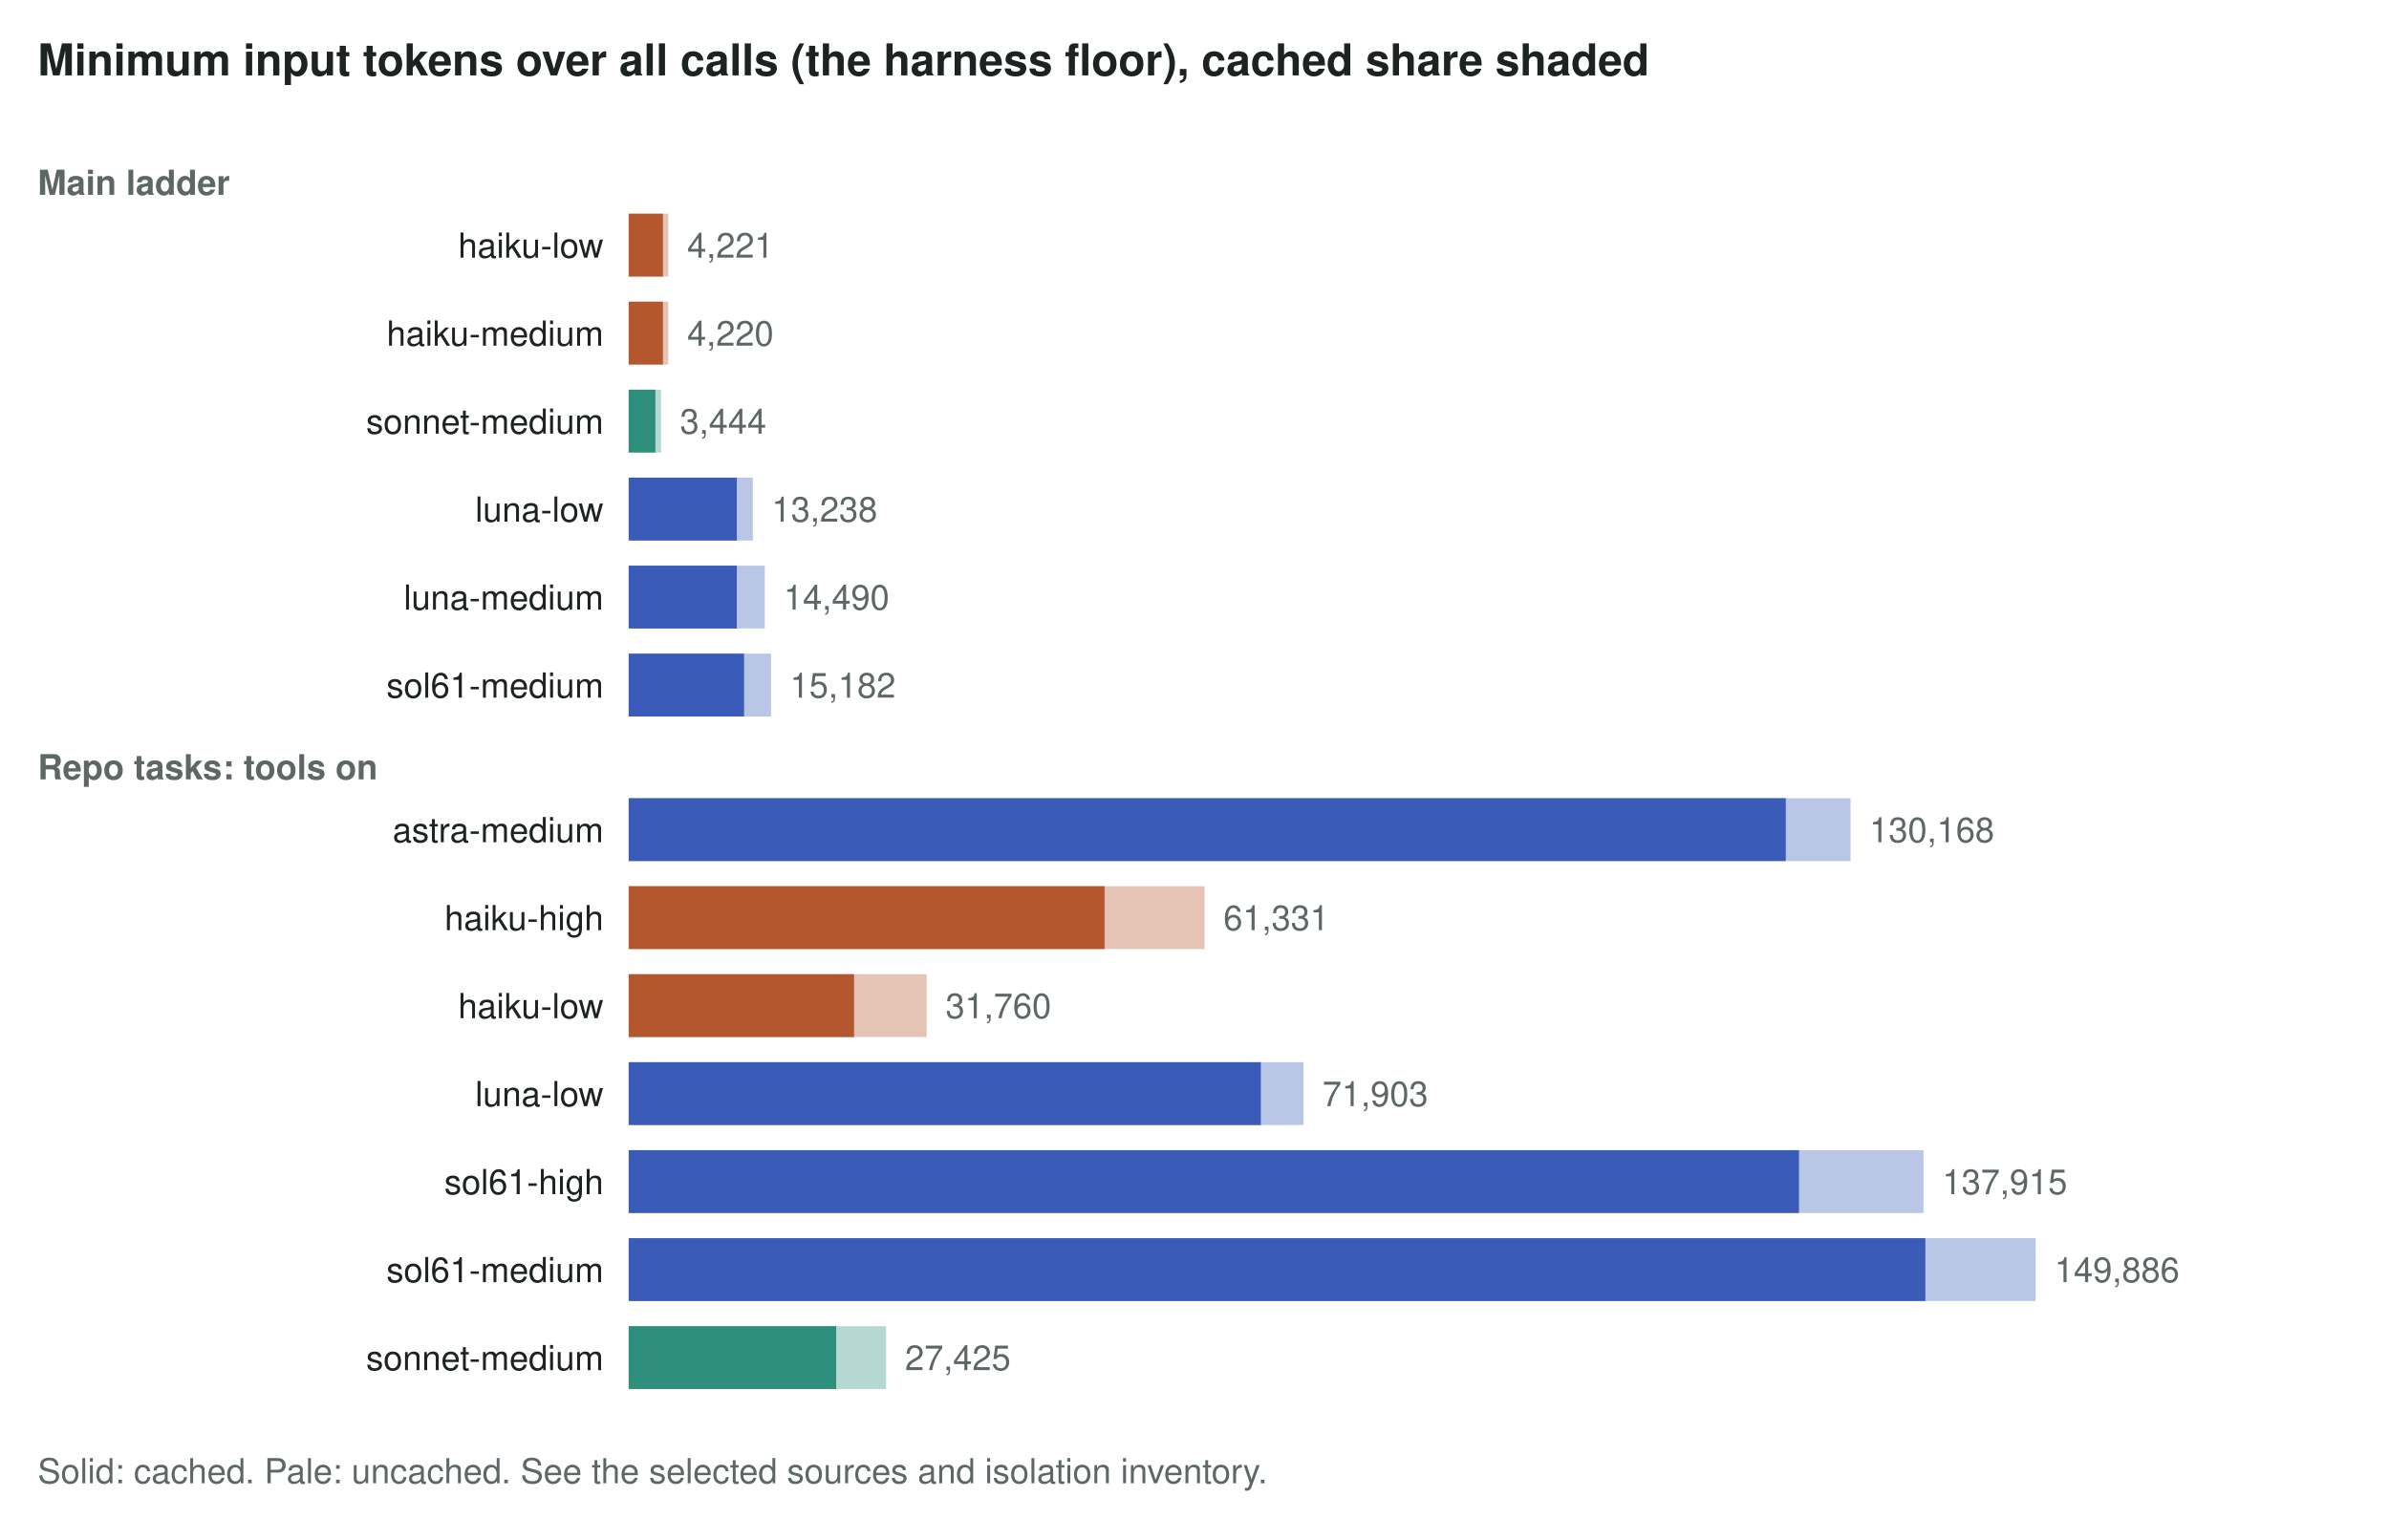
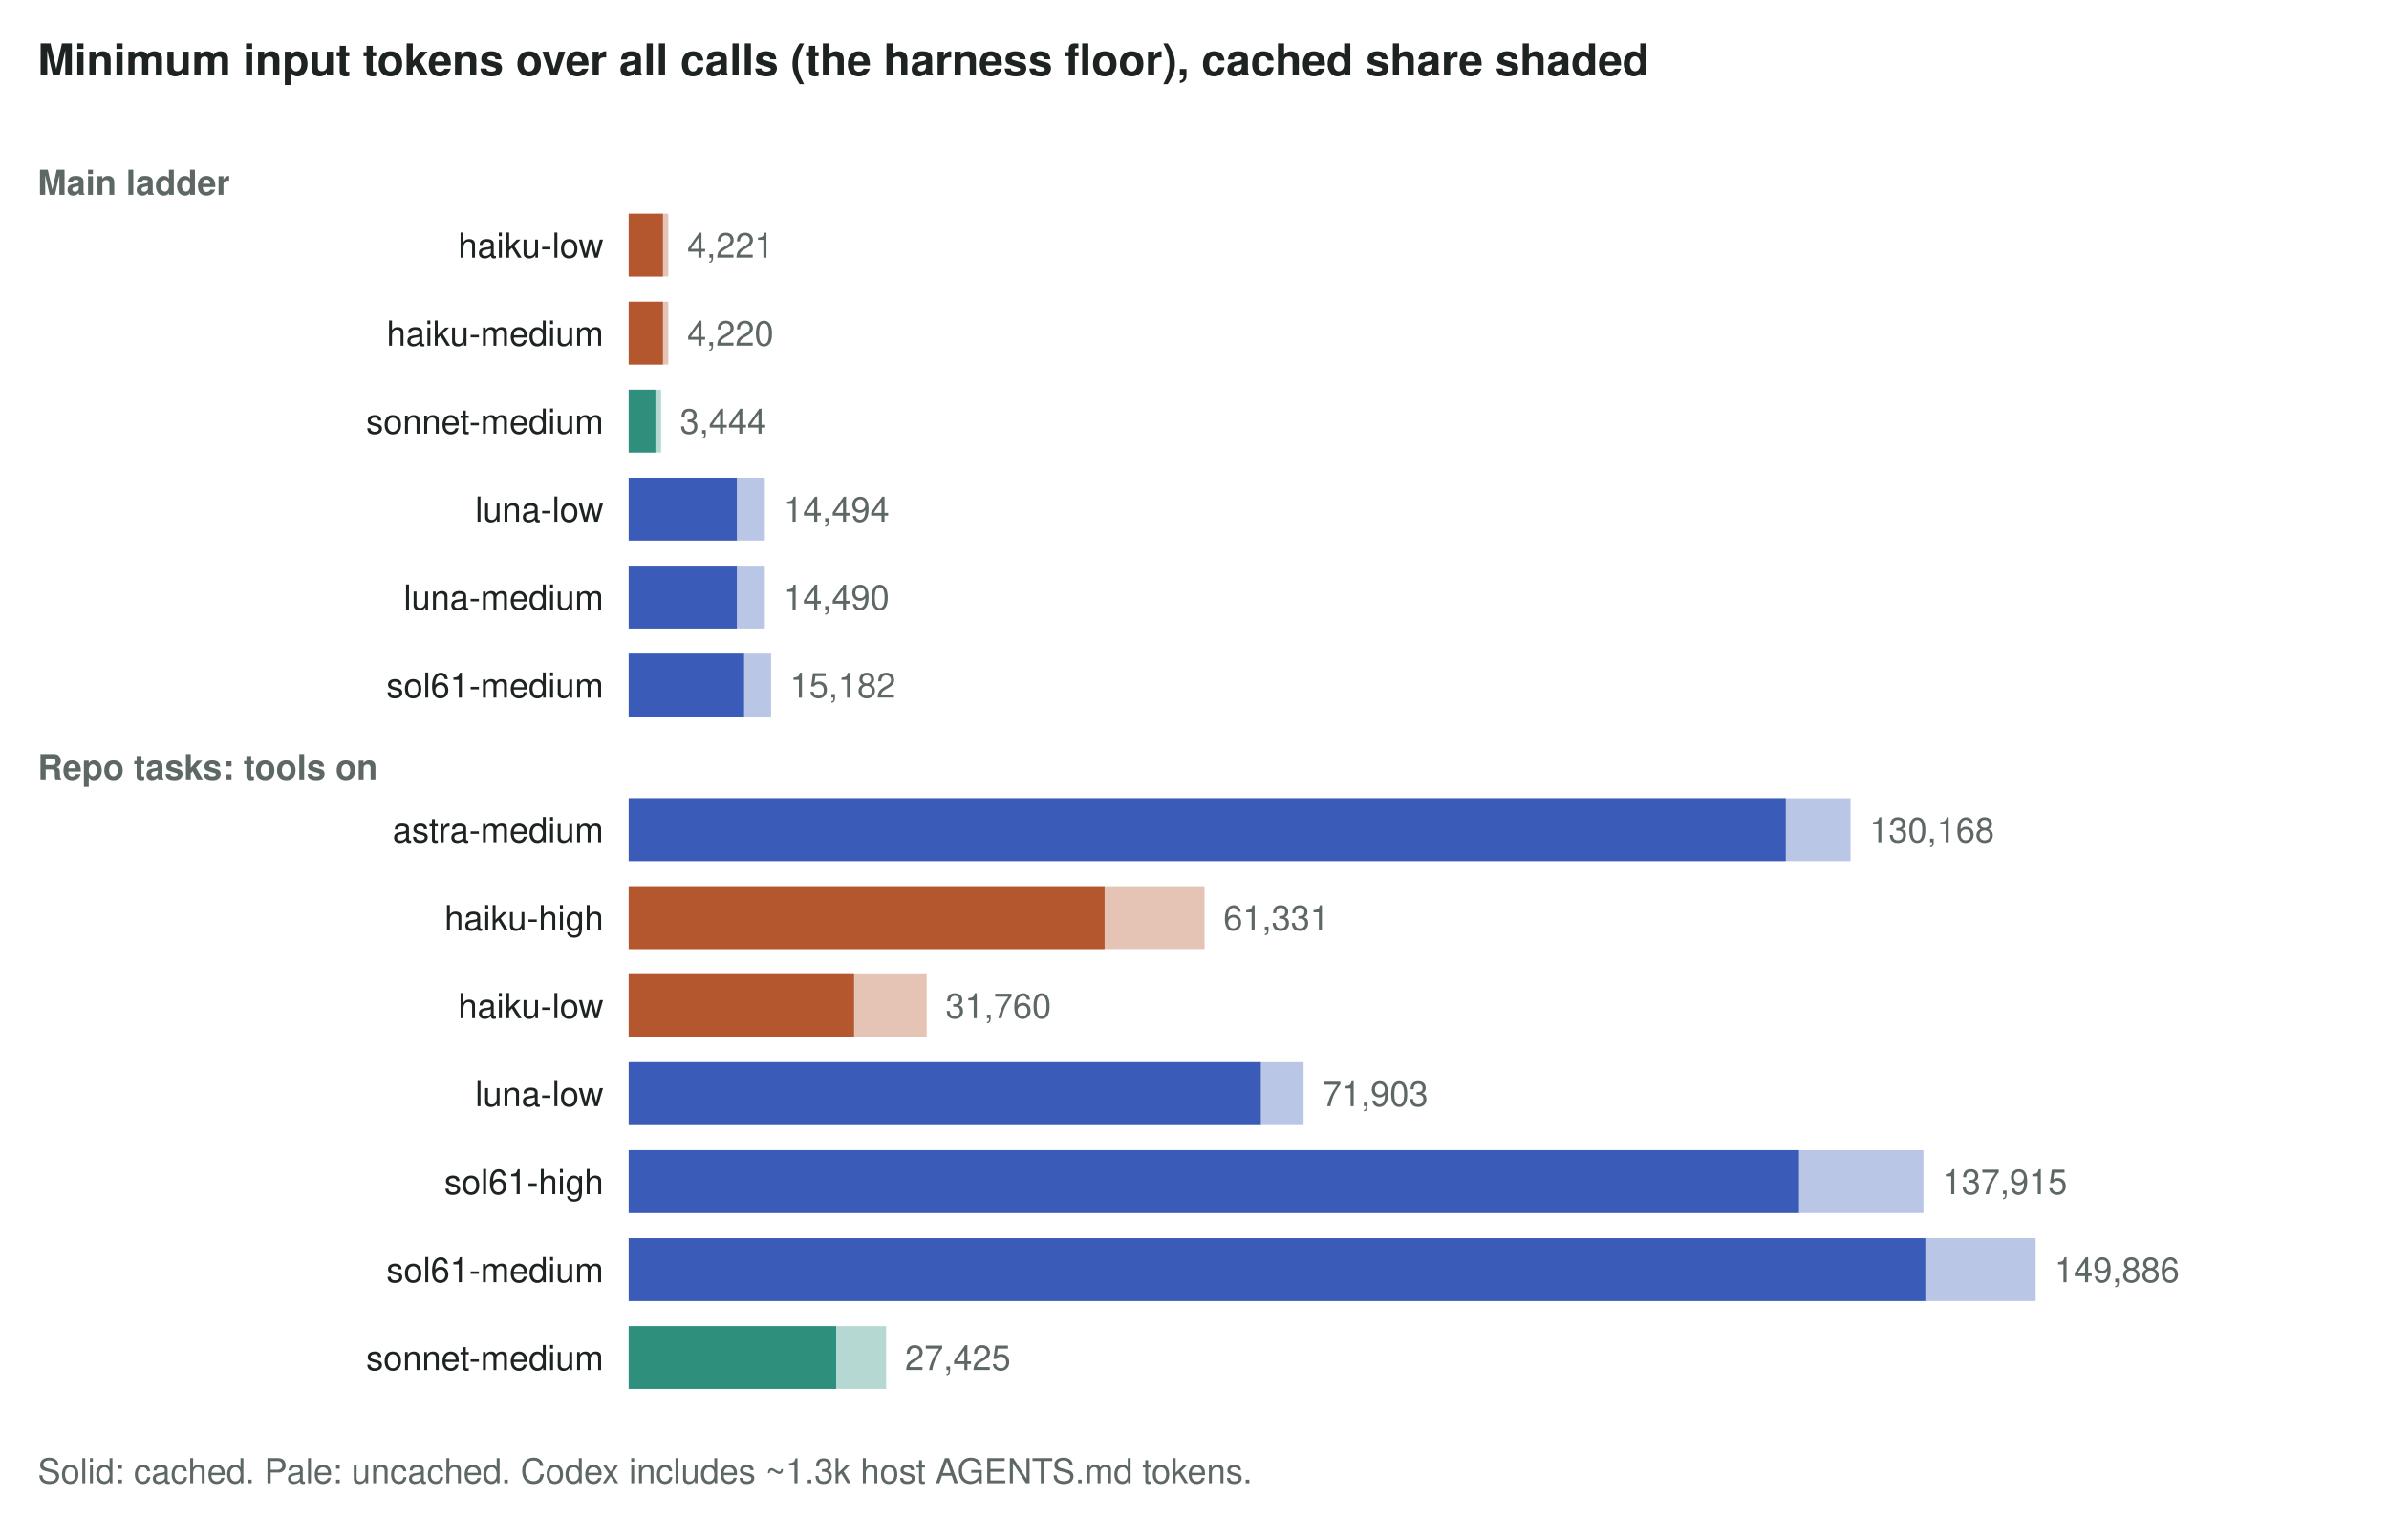
<svg xmlns="http://www.w3.org/2000/svg" viewBox="0 0 760 490" width="760" height="490" font-family="Hanken Grotesk, -apple-system, Segoe UI, Helvetica, Arial, sans-serif" font-size="12">
  <rect width="760" height="490" fill="var(--panel,#ffffff)" />
  <text x="12.0" y="24.0" font-size="14" text-anchor="start" style="fill:var(--fg,#1d2321)" font-weight="600">Minimum input tokens over all calls (the harness floor), cached share shaded</text>
  <text x="12.0" y="62.0" font-size="11" text-anchor="start" style="fill:var(--muted,#5d6763)" font-weight="600">Main ladder</text>
  <rect x="200" y="68" width="12.6" height="20" fill="var(--claude,#b4572e)" opacity="0.35" />
  <rect x="200" y="68" width="10.9" height="20" fill="var(--claude,#b4572e)" />
  <text x="192.0" y="82.0" font-size="11" text-anchor="end" style="fill:var(--fg,#1d2321)" font-weight="normal">haiku-low</text>
  <text x="218.6" y="82.0" font-size="11" text-anchor="start" style="fill:var(--muted,#5d6763)" font-weight="normal">4,221</text>
  <rect x="200" y="96" width="12.6" height="20" fill="var(--claude,#b4572e)" opacity="0.35" />
  <rect x="200" y="96" width="10.9" height="20" fill="var(--claude,#b4572e)" />
  <text x="192.0" y="110.0" font-size="11" text-anchor="end" style="fill:var(--fg,#1d2321)" font-weight="normal">haiku-medium</text>
  <text x="218.6" y="110.0" font-size="11" text-anchor="start" style="fill:var(--muted,#5d6763)" font-weight="normal">4,220</text>
  <rect x="200" y="124" width="10.3" height="20" fill="var(--sonnet,#2f8f7d)" opacity="0.35" />
  <rect x="200" y="124" width="8.5" height="20" fill="var(--sonnet,#2f8f7d)" />
  <text x="192.0" y="138.0" font-size="11" text-anchor="end" style="fill:var(--fg,#1d2321)" font-weight="normal">sonnet-medium</text>
  <text x="216.3" y="138.0" font-size="11" text-anchor="start" style="fill:var(--muted,#5d6763)" font-weight="normal">3,444</text>
-   <rect x="200" y="152" width="39.5" height="20" fill="var(--codex,#3a5bb8)" opacity="0.35" />
+   <rect x="200" y="152" width="43.3" height="20" fill="var(--codex,#3a5bb8)" opacity="0.35" />
  <rect x="200" y="152" width="34.4" height="20" fill="var(--codex,#3a5bb8)" />
  <text x="192.0" y="166.0" font-size="11" text-anchor="end" style="fill:var(--fg,#1d2321)" font-weight="normal">luna-low</text>
-   <text x="245.5" y="166.0" font-size="11" text-anchor="start" style="fill:var(--muted,#5d6763)" font-weight="normal">13,238</text>
+   <text x="249.3" y="166.0" font-size="11" text-anchor="start" style="fill:var(--muted,#5d6763)" font-weight="normal">14,494</text>
  <rect x="200" y="180" width="43.3" height="20" fill="var(--codex,#3a5bb8)" opacity="0.35" />
  <rect x="200" y="180" width="34.4" height="20" fill="var(--codex,#3a5bb8)" />
  <text x="192.0" y="194.0" font-size="11" text-anchor="end" style="fill:var(--fg,#1d2321)" font-weight="normal">luna-medium</text>
  <text x="249.3" y="194.0" font-size="11" text-anchor="start" style="fill:var(--muted,#5d6763)" font-weight="normal">14,490</text>
  <rect x="200" y="208" width="45.3" height="20" fill="var(--codex,#3a5bb8)" opacity="0.35" />
  <rect x="200" y="208" width="36.7" height="20" fill="var(--codex,#3a5bb8)" />
  <text x="192.0" y="222.0" font-size="11" text-anchor="end" style="fill:var(--fg,#1d2321)" font-weight="normal">sol61-medium</text>
  <text x="251.3" y="222.0" font-size="11" text-anchor="start" style="fill:var(--muted,#5d6763)" font-weight="normal">15,182</text>
  <text x="12.0" y="248.0" font-size="11" text-anchor="start" style="fill:var(--muted,#5d6763)" font-weight="600">Repo tasks: tools on</text>
  <rect x="200" y="254" width="388.7" height="20" fill="var(--codex,#3a5bb8)" opacity="0.35" />
  <rect x="200" y="254" width="368.1" height="20" fill="var(--codex,#3a5bb8)" />
  <text x="192.0" y="268.0" font-size="11" text-anchor="end" style="fill:var(--fg,#1d2321)" font-weight="normal">astra-medium</text>
  <text x="594.7" y="268.0" font-size="11" text-anchor="start" style="fill:var(--muted,#5d6763)" font-weight="normal">130,168</text>
  <rect x="200" y="282" width="183.2" height="20" fill="var(--claude,#b4572e)" opacity="0.35" />
  <rect x="200" y="282" width="151.4" height="20" fill="var(--claude,#b4572e)" />
  <text x="192.0" y="296.0" font-size="11" text-anchor="end" style="fill:var(--fg,#1d2321)" font-weight="normal">haiku-high</text>
  <text x="389.2" y="296.0" font-size="11" text-anchor="start" style="fill:var(--muted,#5d6763)" font-weight="normal">61,331</text>
  <rect x="200" y="310" width="94.8" height="20" fill="var(--claude,#b4572e)" opacity="0.35" />
  <rect x="200" y="310" width="71.7" height="20" fill="var(--claude,#b4572e)" />
  <text x="192.0" y="324.0" font-size="11" text-anchor="end" style="fill:var(--fg,#1d2321)" font-weight="normal">haiku-low</text>
  <text x="300.8" y="324.0" font-size="11" text-anchor="start" style="fill:var(--muted,#5d6763)" font-weight="normal">31,760</text>
  <rect x="200" y="338" width="214.7" height="20" fill="var(--codex,#3a5bb8)" opacity="0.35" />
  <rect x="200" y="338" width="201.1" height="20" fill="var(--codex,#3a5bb8)" />
  <text x="192.0" y="352.0" font-size="11" text-anchor="end" style="fill:var(--fg,#1d2321)" font-weight="normal">luna-low</text>
  <text x="420.7" y="352.0" font-size="11" text-anchor="start" style="fill:var(--muted,#5d6763)" font-weight="normal">71,903</text>
  <rect x="200" y="366" width="411.9" height="20" fill="var(--codex,#3a5bb8)" opacity="0.35" />
  <rect x="200" y="366" width="372.3" height="20" fill="var(--codex,#3a5bb8)" />
  <text x="192.0" y="380.0" font-size="11" text-anchor="end" style="fill:var(--fg,#1d2321)" font-weight="normal">sol61-high</text>
  <text x="617.9" y="380.0" font-size="11" text-anchor="start" style="fill:var(--muted,#5d6763)" font-weight="normal">137,915</text>
  <rect x="200" y="394" width="447.6" height="20" fill="var(--codex,#3a5bb8)" opacity="0.35" />
  <rect x="200" y="394" width="412.5" height="20" fill="var(--codex,#3a5bb8)" />
  <text x="192.0" y="408.0" font-size="11" text-anchor="end" style="fill:var(--fg,#1d2321)" font-weight="normal">sol61-medium</text>
  <text x="653.6" y="408.0" font-size="11" text-anchor="start" style="fill:var(--muted,#5d6763)" font-weight="normal">149,886</text>
  <rect x="200" y="422" width="81.9" height="20" fill="var(--sonnet,#2f8f7d)" opacity="0.35" />
  <rect x="200" y="422" width="66.0" height="20" fill="var(--sonnet,#2f8f7d)" />
  <text x="192.0" y="436.0" font-size="11" text-anchor="end" style="fill:var(--fg,#1d2321)" font-weight="normal">sonnet-medium</text>
  <text x="287.9" y="436.0" font-size="11" text-anchor="start" style="fill:var(--muted,#5d6763)" font-weight="normal">27,425</text>
-   <text x="12.0" y="472.0" font-size="11" text-anchor="start" style="fill:var(--muted,#5d6763)" font-weight="normal">Solid: cached. Pale: uncached. See the selected sources and isolation inventory.</text>
+   <text x="12.0" y="472.0" font-size="11" text-anchor="start" style="fill:var(--muted,#5d6763)" font-weight="normal">Solid: cached. Pale: uncached. Codex includes ~1.3k host AGENTS.md tokens.</text>
</svg>
